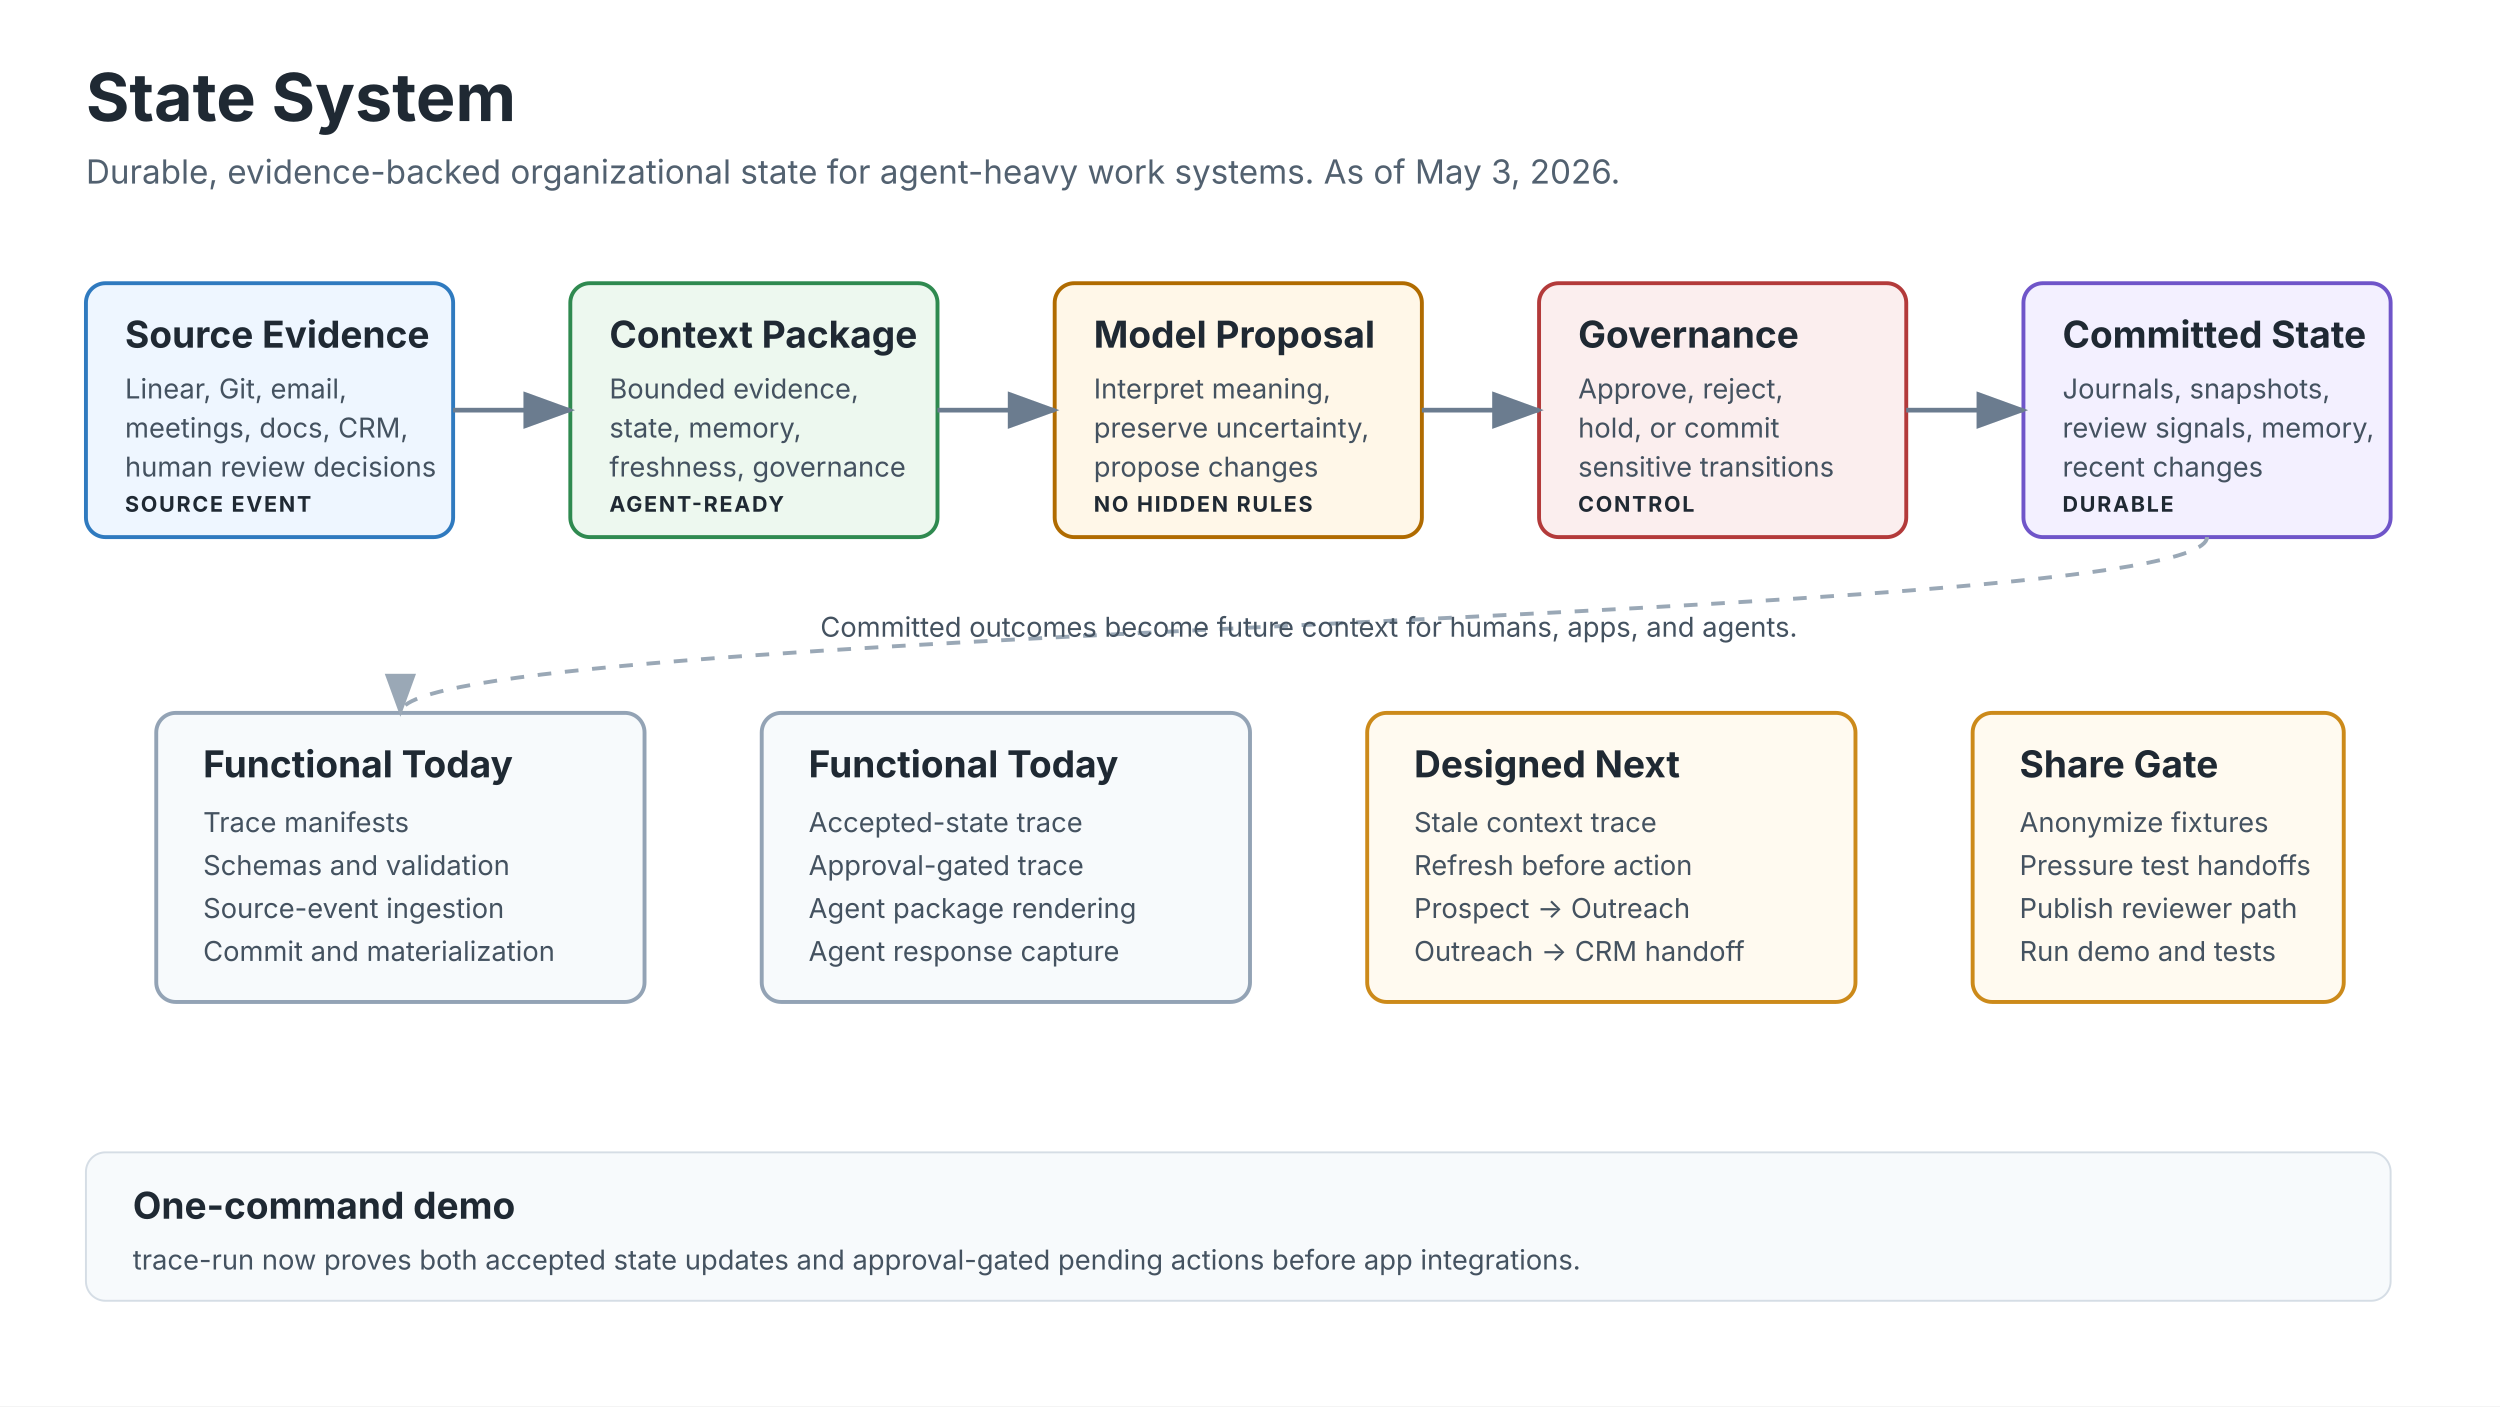
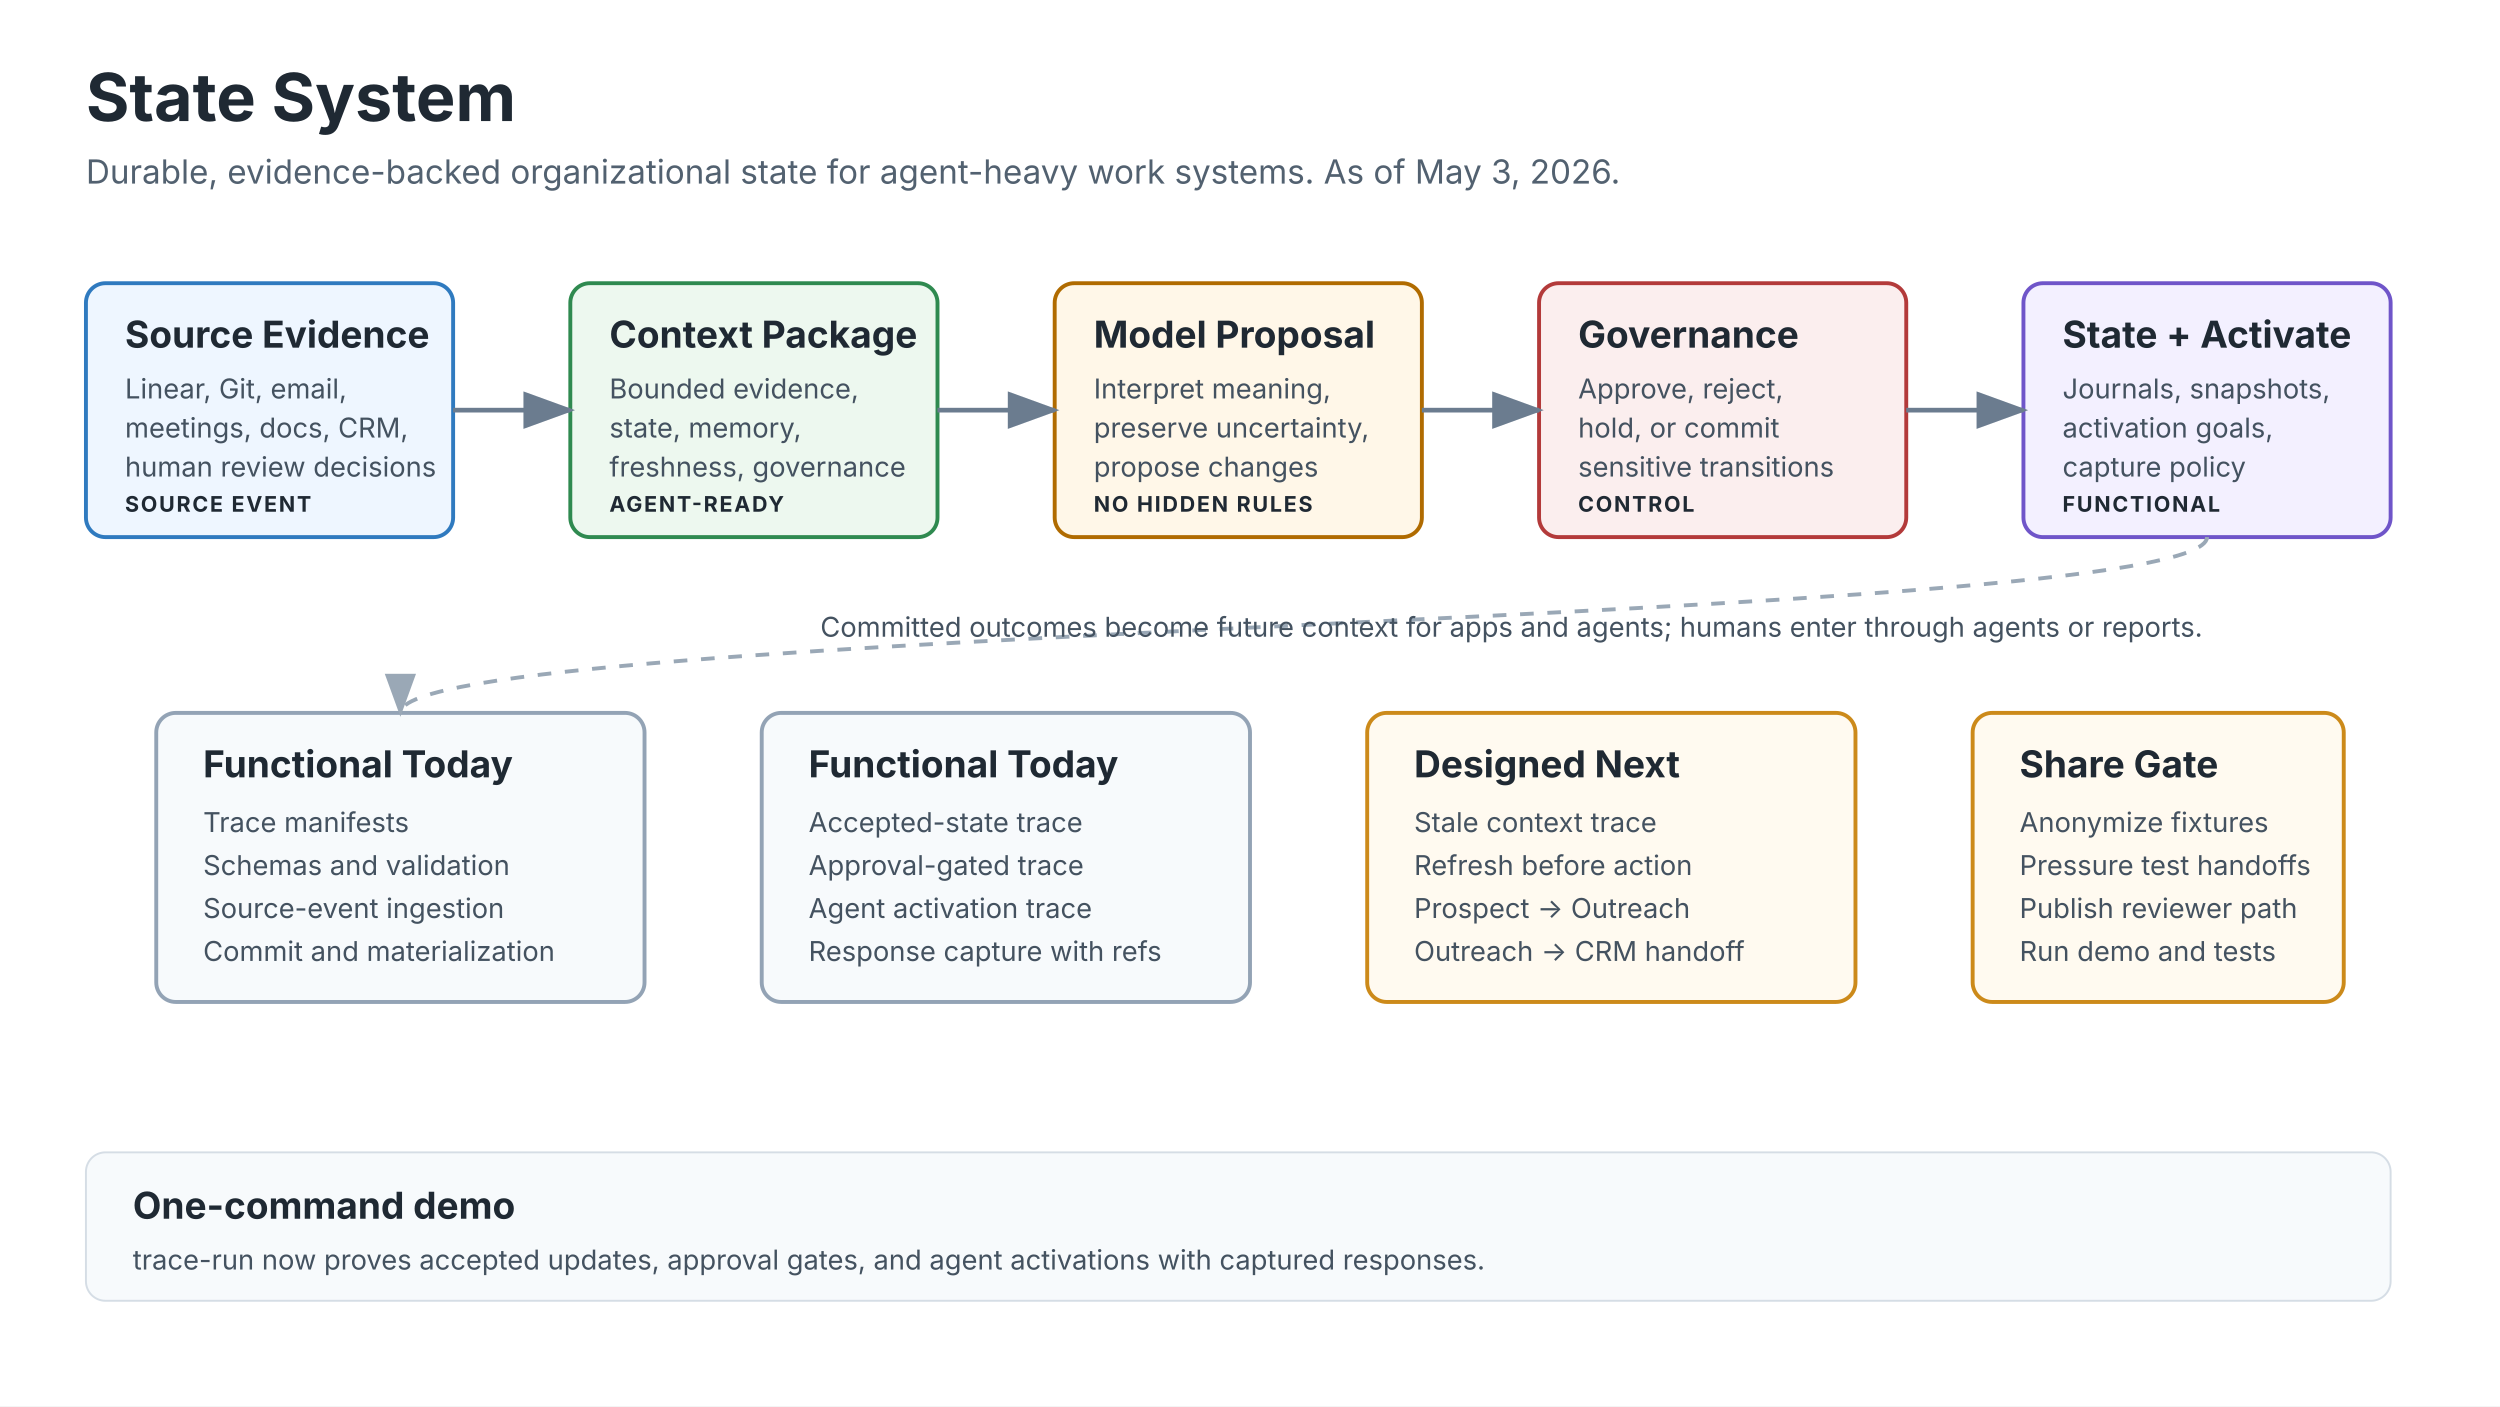
<svg xmlns="http://www.w3.org/2000/svg" viewBox="0 0 1280 720" role="img" aria-labelledby="title desc">
  <style>
    text { font-family: -apple-system, BlinkMacSystemFont, "Segoe UI", sans-serif; fill: #1f2933; }
    .title { font-size: 34px; font-weight: 700; }
    .subtitle { font-size: 17px; fill: #526170; }
    .label { font-size: 19px; font-weight: 700; }
    .body { font-size: 14px; fill: #445260; }
    .badge { font-size: 11px; font-weight: 700; letter-spacing: .08em; }
    .box { stroke-width: 2; rx: 10; }
    .arrow { fill: none; stroke: #6b7c8f; stroke-width: 2.4; marker-end: url(#arrow); }
    .soft-arrow { fill: none; stroke: #9aa8b6; stroke-width: 2; stroke-dasharray: 7 7; marker-end: url(#softArrow); }
  </style>
  <defs>
    <marker id="arrow" markerWidth="11" markerHeight="8" refX="10" refY="4" orient="auto">
      <path d="M0,0 L11,4 L0,8 Z" fill="#6b7c8f" />
    </marker>
    <marker id="softArrow" markerWidth="11" markerHeight="8" refX="10" refY="4" orient="auto">
      <path d="M0,0 L11,4 L0,8 Z" fill="#9aa8b6" />
    </marker>
  </defs>
  <rect width="1280" height="720" fill="#ffffff" />
  <text x="44" y="62" class="title">State System</text>
  <text x="44" y="94" class="subtitle">Durable, evidence-backed organizational state for agent-heavy work systems. As of May 3, 2026.</text>
  <rect x="44" y="145" width="188" height="130" class="box" fill="#eef6ff" stroke="#2f7abf" />
  <text x="64" y="178" class="label">Source Evidence</text>
  <text x="64" y="204" class="body">Linear, Git, email,</text>
  <text x="64" y="224" class="body">meetings, docs, CRM,</text>
  <text x="64" y="244" class="body">human review decisions</text>
  <text x="64" y="262" class="badge" fill="#2f7abf">SOURCE EVENT</text>
  <rect x="292" y="145" width="188" height="130" class="box" fill="#edf8ef" stroke="#2f8a50" />
  <text x="312" y="178" class="label">Context Package</text>
  <text x="312" y="204" class="body">Bounded evidence,</text>
  <text x="312" y="224" class="body">state, memory,</text>
  <text x="312" y="244" class="body">freshness, governance</text>
  <text x="312" y="262" class="badge" fill="#2f8a50">AGENT-READY</text>
  <rect x="540" y="145" width="188" height="130" class="box" fill="#fff7e8" stroke="#b06b00" />
  <text x="560" y="178" class="label">Model Proposal</text>
  <text x="560" y="204" class="body">Interpret meaning,</text>
  <text x="560" y="224" class="body">preserve uncertainty,</text>
  <text x="560" y="244" class="body">propose changes</text>
  <text x="560" y="262" class="badge" fill="#b06b00">NO HIDDEN RULES</text>
  <rect x="788" y="145" width="188" height="130" class="box" fill="#fbeeee" stroke="#b33a3a" />
  <text x="808" y="178" class="label">Governance</text>
  <text x="808" y="204" class="body">Approve, reject,</text>
  <text x="808" y="224" class="body">hold, or commit</text>
  <text x="808" y="244" class="body">sensitive transitions</text>
  <text x="808" y="262" class="badge" fill="#b33a3a">CONTROL</text>
  <rect x="1036" y="145" width="188" height="130" class="box" fill="#f3f0ff" stroke="#6f55c9" />
-   <text x="1056" y="178" class="label">Committed State</text>
+   <text x="1056" y="178" class="label">State + Activate</text>
  <text x="1056" y="204" class="body">Journals, snapshots,</text>
-   <text x="1056" y="224" class="body">review signals, memory,</text>
-   <text x="1056" y="244" class="body">recent changes</text>
-   <text x="1056" y="262" class="badge" fill="#6f55c9">DURABLE</text>
+   <text x="1056" y="224" class="body">activation goals,</text>
+   <text x="1056" y="244" class="body">capture policy</text>
+   <text x="1056" y="262" class="badge" fill="#6f55c9">FUNCTIONAL</text>
  <path d="M232 210 H292" class="arrow" />
  <path d="M480 210 H540" class="arrow" />
  <path d="M728 210 H788" class="arrow" />
  <path d="M976 210 H1036" class="arrow" />
  <rect x="80" y="365" width="250" height="148" class="box" fill="#f7fafc" stroke="#93a3b5" />
  <text x="104" y="398" class="label">Functional Today</text>
  <text x="104" y="426" class="body">Trace manifests</text>
  <text x="104" y="448" class="body">Schemas and validation</text>
  <text x="104" y="470" class="body">Source-event ingestion</text>
  <text x="104" y="492" class="body">Commit and materialization</text>
  <rect x="390" y="365" width="250" height="148" class="box" fill="#f7fafc" stroke="#93a3b5" />
  <text x="414" y="398" class="label">Functional Today</text>
  <text x="414" y="426" class="body">Accepted-state trace</text>
  <text x="414" y="448" class="body">Approval-gated trace</text>
-   <text x="414" y="470" class="body">Agent package rendering</text>
-   <text x="414" y="492" class="body">Agent response capture</text>
+   <text x="414" y="470" class="body">Agent activation trace</text>
+   <text x="414" y="492" class="body">Response capture with refs</text>
  <rect x="700" y="365" width="250" height="148" class="box" fill="#fffaf0" stroke="#cc8a1a" />
  <text x="724" y="398" class="label">Designed Next</text>
  <text x="724" y="426" class="body">Stale context trace</text>
  <text x="724" y="448" class="body">Refresh before action</text>
  <text x="724" y="470" class="body">Prospect -&gt; Outreach</text>
  <text x="724" y="492" class="body">Outreach -&gt; CRM handoff</text>
  <rect x="1010" y="365" width="190" height="148" class="box" fill="#fffaf0" stroke="#cc8a1a" />
  <text x="1034" y="398" class="label">Share Gate</text>
  <text x="1034" y="426" class="body">Anonymize fixtures</text>
  <text x="1034" y="448" class="body">Pressure test handoffs</text>
  <text x="1034" y="470" class="body">Publish reviewer path</text>
  <text x="1034" y="492" class="body">Run demo and tests</text>
  <path d="M1130 275 C1130 320 205 320 205 365" class="soft-arrow" />
-   <text x="420" y="326" class="body">Committed outcomes become future context for humans, apps, and agents.</text>
+   <text x="420" y="326" class="body">Committed outcomes become future context for apps and agents; humans enter through agents or reports.</text>
  <rect x="44" y="590" width="1180" height="76" rx="10" fill="#f7fafc" stroke="#d5dde5" />
  <text x="68" y="624" class="label">One-command demo</text>
-   <text x="68" y="650" class="body">trace-run now proves both accepted state updates and approval-gated pending actions before app integrations.</text>
+   <text x="68" y="650" class="body">trace-run now proves accepted updates, approval gates, and agent activations with captured responses.</text>
</svg>
